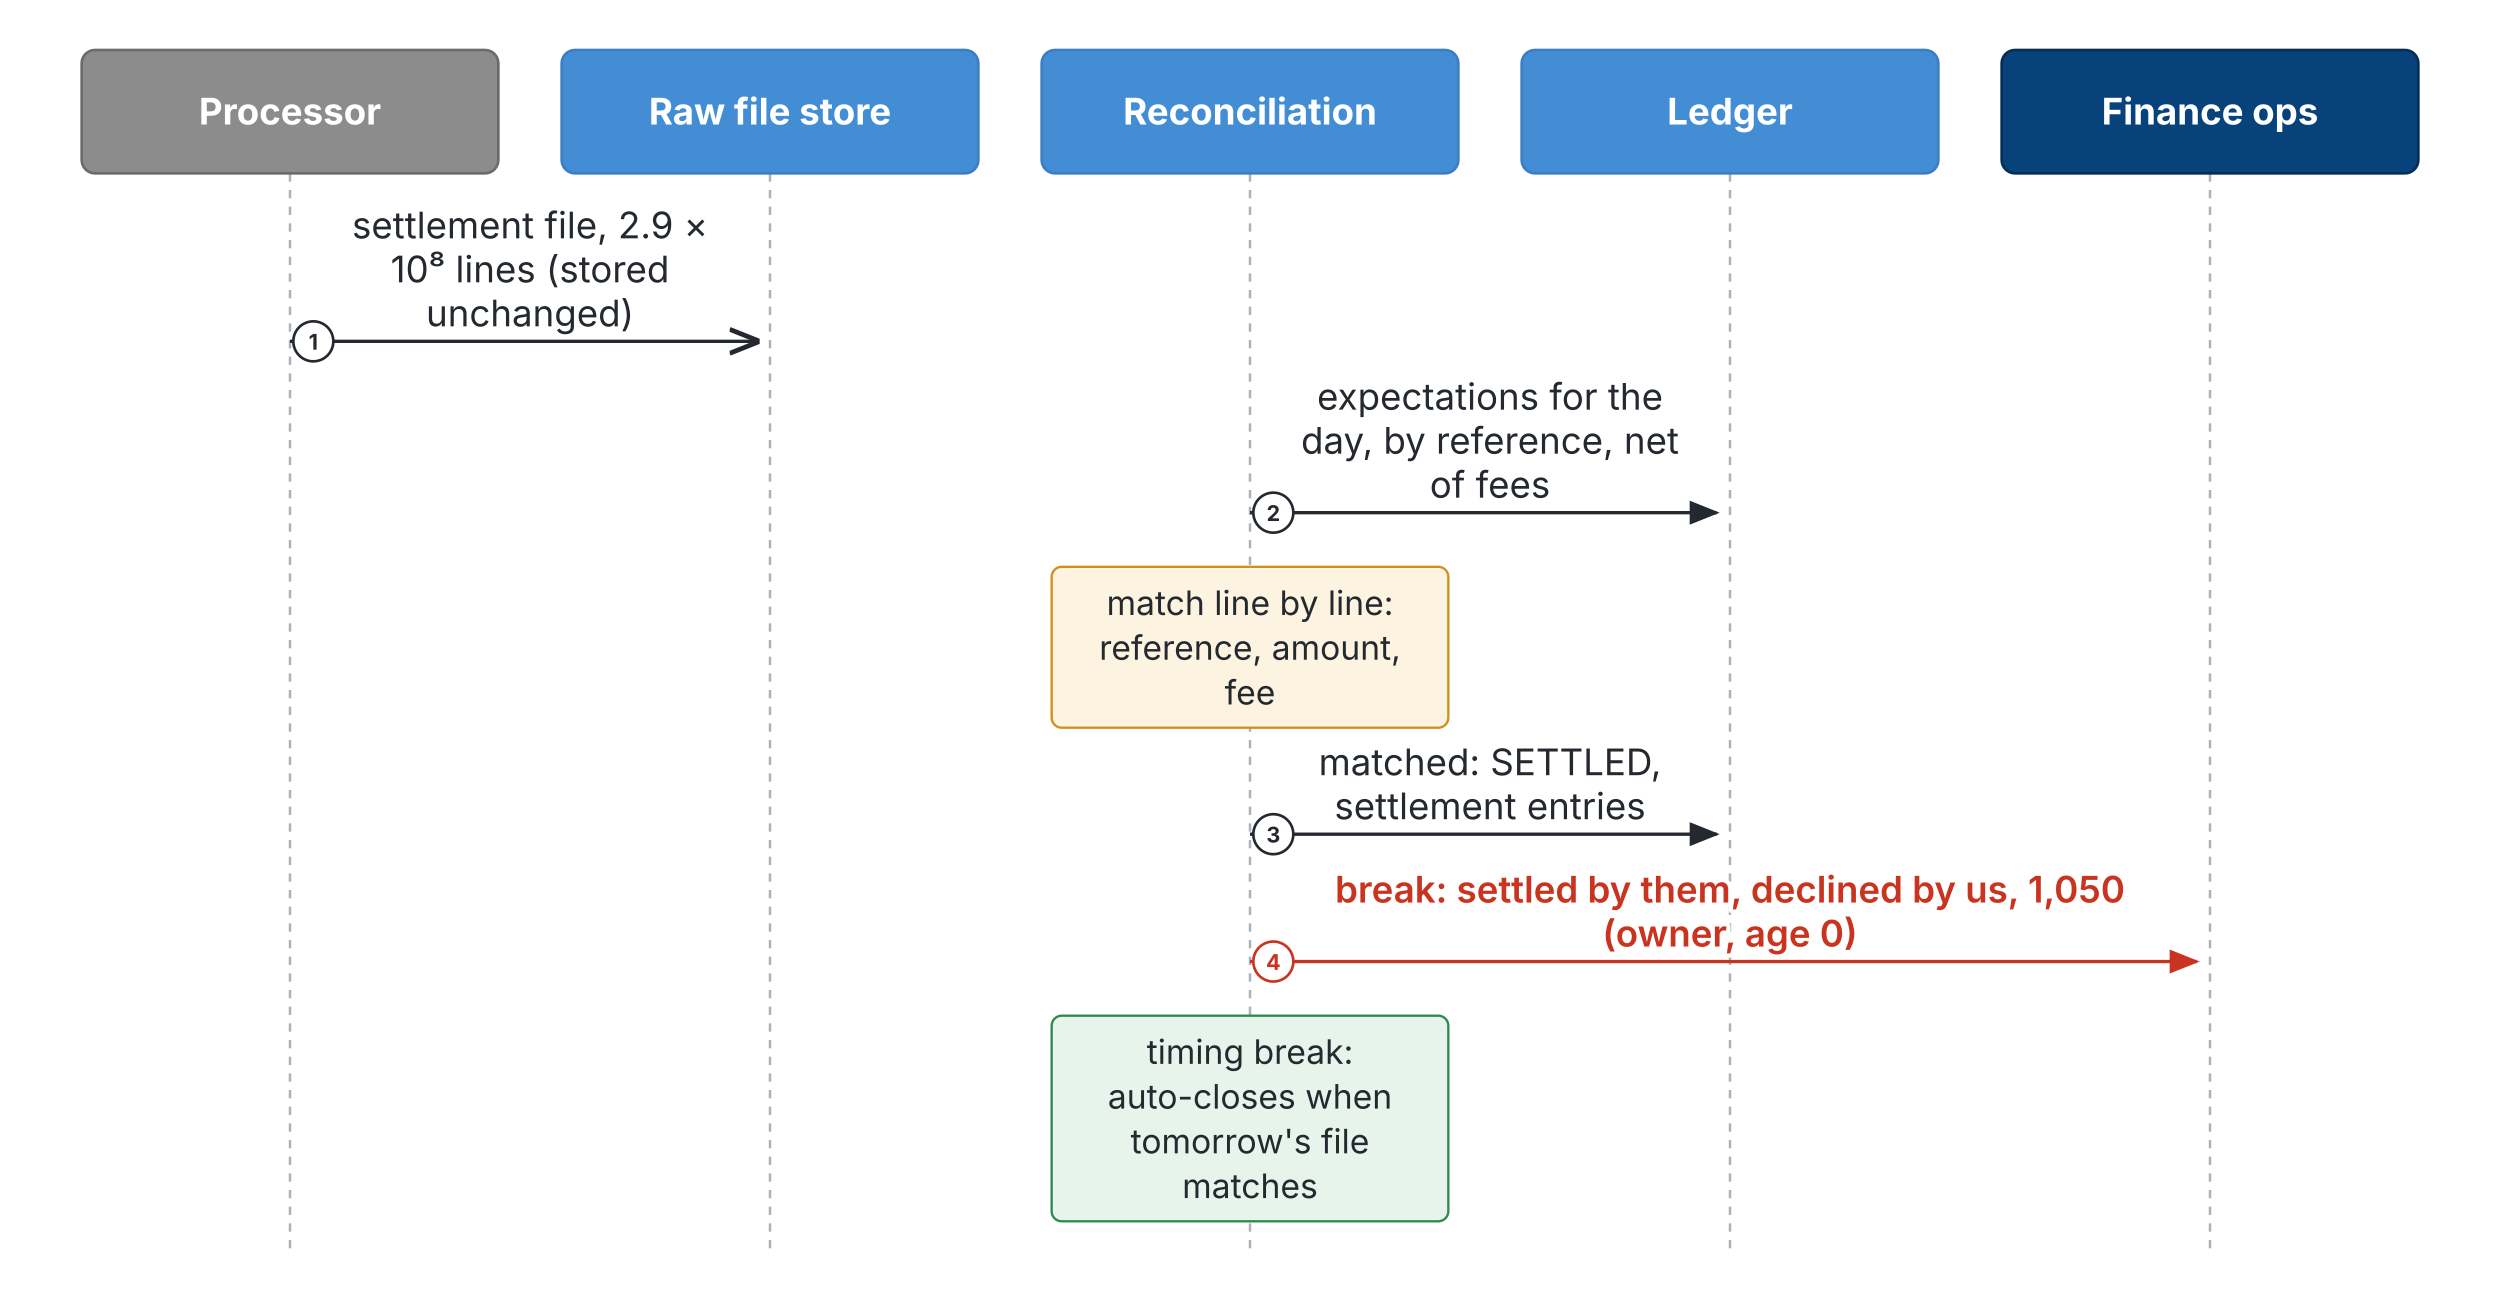
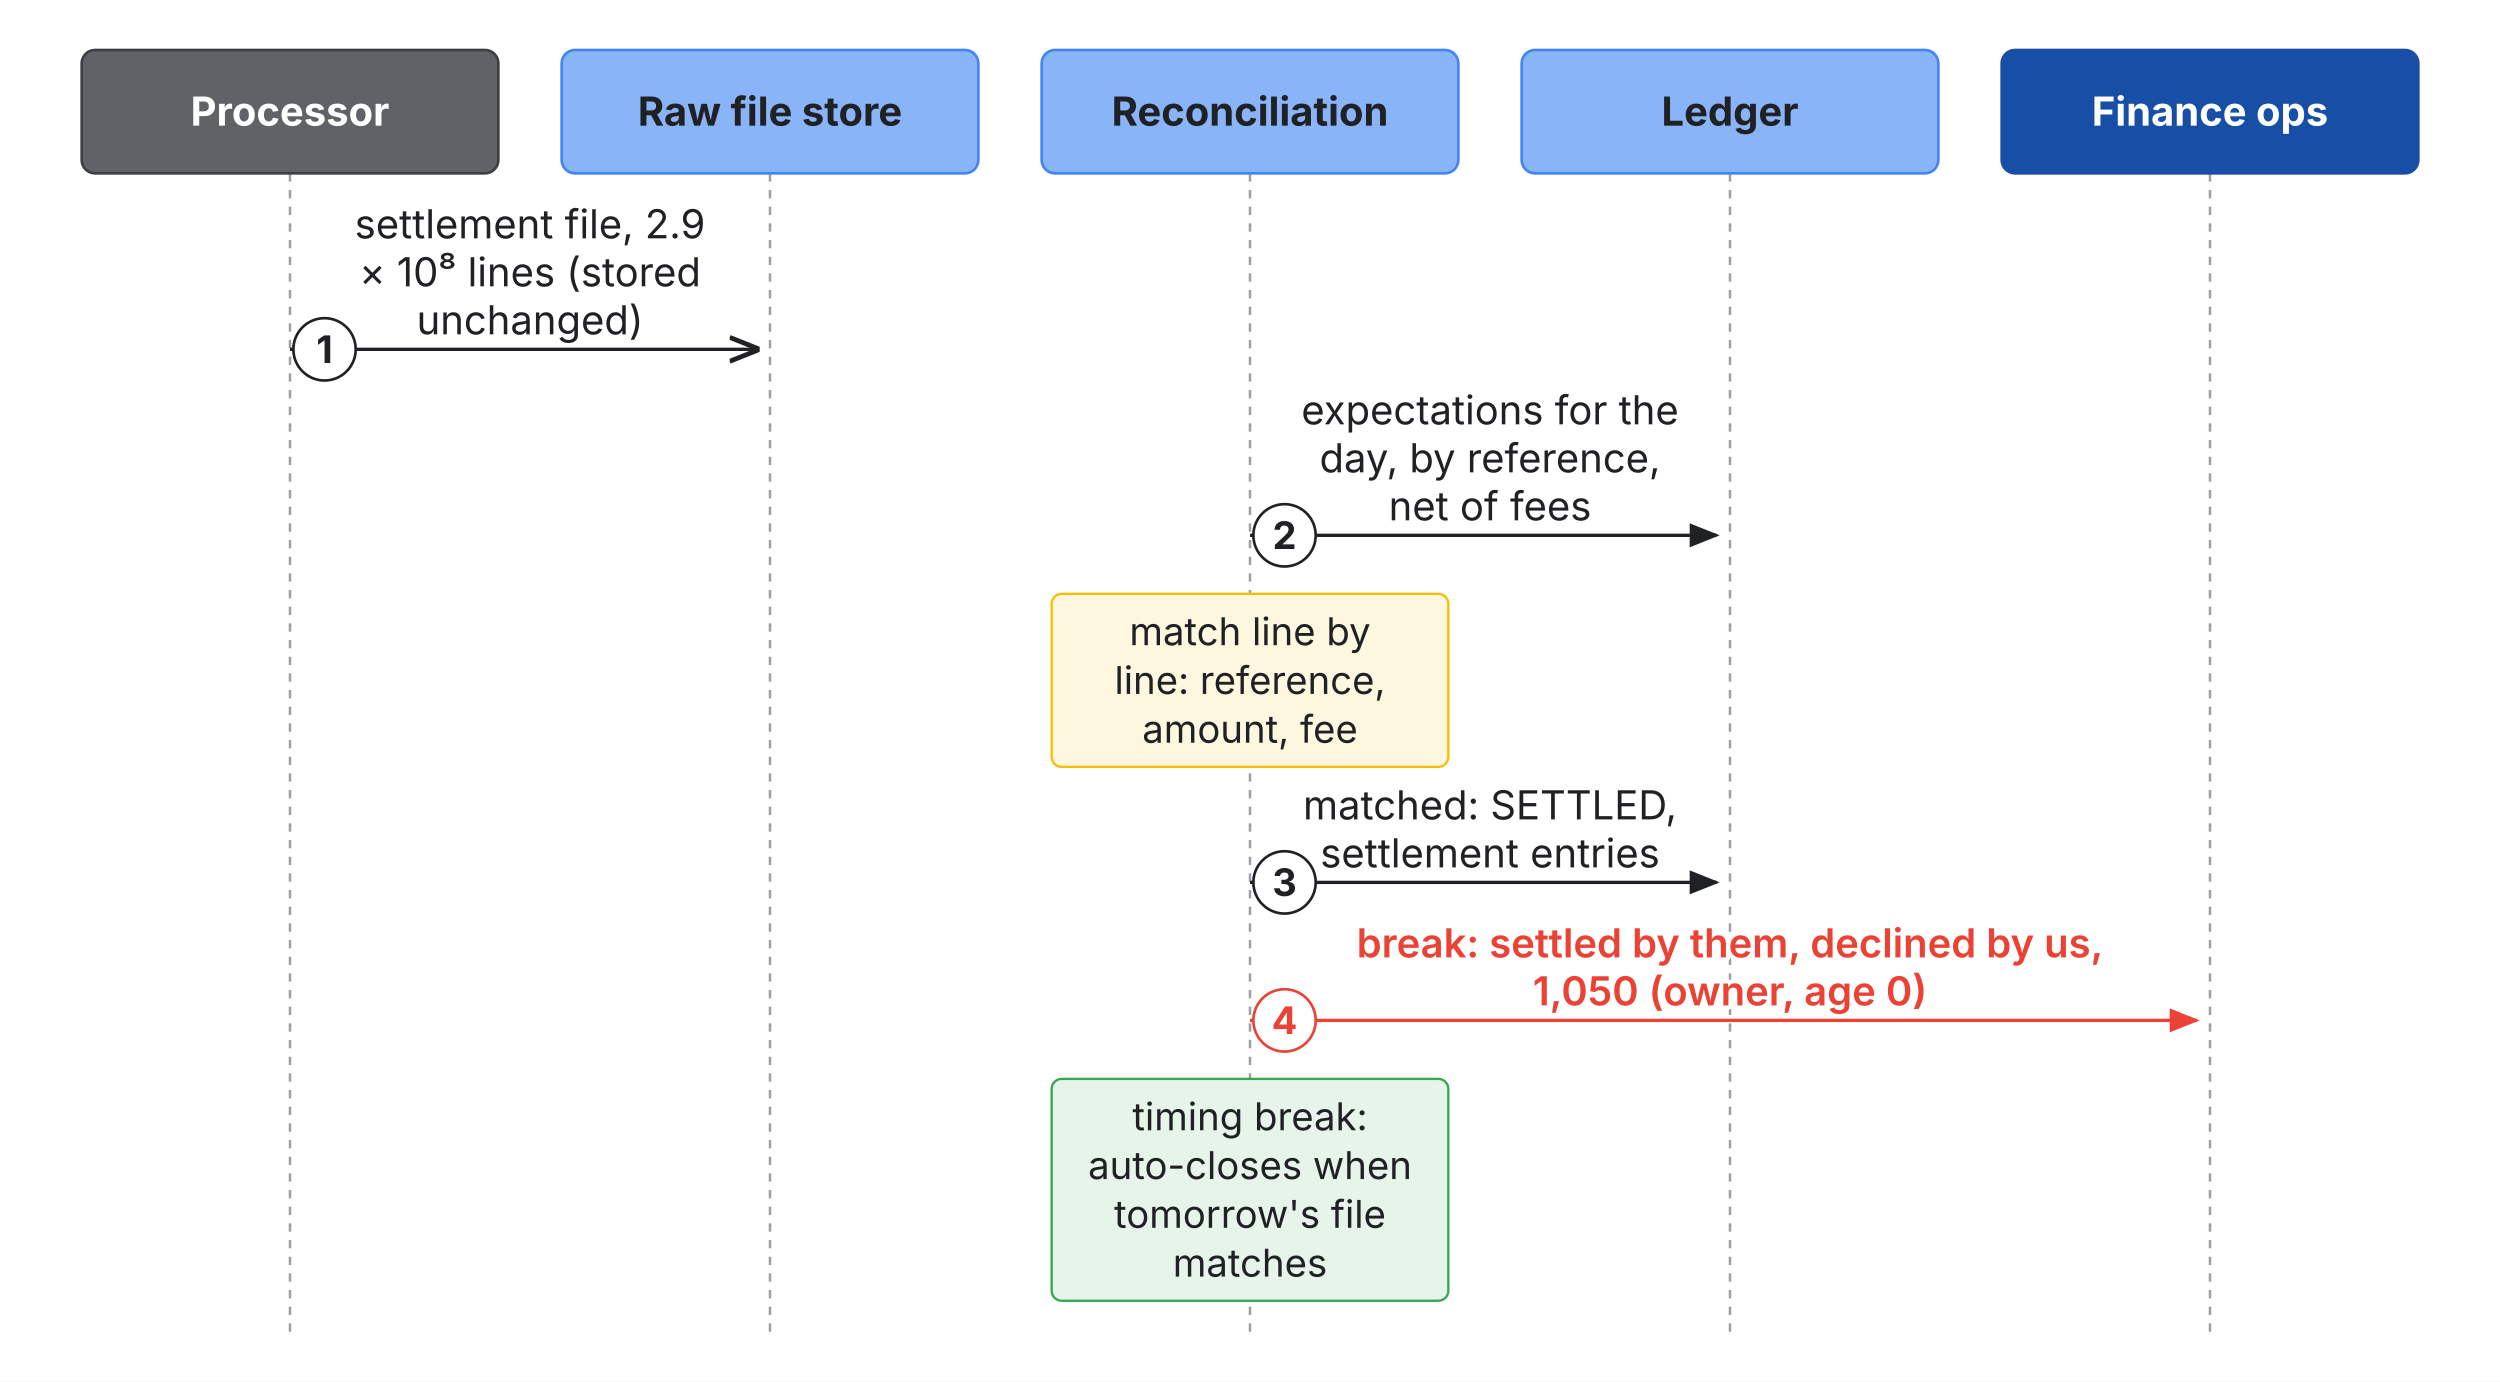
- <svg xmlns="http://www.w3.org/2000/svg" class="seq" viewBox="0 0 1500 780" width="1500" height="780">
+ <svg xmlns="http://www.w3.org/2000/svg" class="seq" viewBox="0 0 1500 829" width="1500" height="829">
  <defs>
-     <marker id="sq-f-24292f" viewBox="0 0 10 10" refX="9" refY="5" markerWidth="9" markerHeight="9" orient="auto">
-       <path d="M0,1 L10,5 L0,9 z" fill="#24292f" />
+     <marker id="sq-f-ea4335" viewBox="0 0 10 10" refX="9" refY="5" markerWidth="9" markerHeight="9" orient="auto">
+       <path d="M0,1 L10,5 L0,9 z" fill="#ea4335" />
    </marker>
-     <marker id="sq-o-24292f" viewBox="0 0 10 10" refX="9" refY="5" markerWidth="9" markerHeight="9" orient="auto">
-       <path d="M0,1 L10,5 L0,9" fill="none" stroke="#24292f" stroke-width="1.6" />
+     <marker id="sq-o-ea4335" viewBox="0 0 10 10" refX="9" refY="5" markerWidth="9" markerHeight="9" orient="auto">
+       <path d="M0,1 L10,5 L0,9" fill="none" stroke="#ea4335" stroke-width="1.6" />
    </marker>
-     <marker id="sq-f-2d8a4e" viewBox="0 0 10 10" refX="9" refY="5" markerWidth="9" markerHeight="9" orient="auto">
-       <path d="M0,1 L10,5 L0,9 z" fill="#2d8a4e" />
+     <marker id="sq-f-34a853" viewBox="0 0 10 10" refX="9" refY="5" markerWidth="9" markerHeight="9" orient="auto">
+       <path d="M0,1 L10,5 L0,9 z" fill="#34a853" />
    </marker>
-     <marker id="sq-o-2d8a4e" viewBox="0 0 10 10" refX="9" refY="5" markerWidth="9" markerHeight="9" orient="auto">
-       <path d="M0,1 L10,5 L0,9" fill="none" stroke="#2d8a4e" stroke-width="1.6" />
+     <marker id="sq-o-34a853" viewBox="0 0 10 10" refX="9" refY="5" markerWidth="9" markerHeight="9" orient="auto">
+       <path d="M0,1 L10,5 L0,9" fill="none" stroke="#34a853" stroke-width="1.6" />
    </marker>
-     <marker id="sq-f-c8341f" viewBox="0 0 10 10" refX="9" refY="5" markerWidth="9" markerHeight="9" orient="auto">
-       <path d="M0,1 L10,5 L0,9 z" fill="#c8341f" />
+     <marker id="sq-f-202124" viewBox="0 0 10 10" refX="9" refY="5" markerWidth="9" markerHeight="9" orient="auto">
+       <path d="M0,1 L10,5 L0,9 z" fill="#202124" />
    </marker>
-     <marker id="sq-o-c8341f" viewBox="0 0 10 10" refX="9" refY="5" markerWidth="9" markerHeight="9" orient="auto">
-       <path d="M0,1 L10,5 L0,9" fill="none" stroke="#c8341f" stroke-width="1.6" />
+     <marker id="sq-o-202124" viewBox="0 0 10 10" refX="9" refY="5" markerWidth="9" markerHeight="9" orient="auto">
+       <path d="M0,1 L10,5 L0,9" fill="none" stroke="#202124" stroke-width="1.6" />
    </marker>
  </defs>
-   <rect width="1500" height="780" fill="#ffffff" />
-   <line x1="174.0" y1="104" x2="174.0" y2="750.28" stroke="#aab3bd" stroke-width="1.5" stroke-dasharray="5 5" />
-   <rect x="49.0" y="30" width="250" height="74" rx="8" fill="#8c8c8c" stroke="#6b6b6b" stroke-width="1.6" />
-   <text x="174.0" y="74.7" text-anchor="middle" font-family="Inter, Helvetica, Arial, sans-serif" font-size="22" font-weight="700" fill="#ffffff">Processor</text>
-   <line x1="462.0" y1="104" x2="462.0" y2="750.28" stroke="#aab3bd" stroke-width="1.5" stroke-dasharray="5 5" />
-   <rect x="337.0" y="30" width="250" height="74" rx="8" fill="#438dd5" stroke="#3c7fc0" stroke-width="1.6" />
-   <text x="462.0" y="74.7" text-anchor="middle" font-family="Inter, Helvetica, Arial, sans-serif" font-size="22" font-weight="700" fill="#ffffff">Raw file store</text>
-   <line x1="750.0" y1="104" x2="750.0" y2="750.28" stroke="#aab3bd" stroke-width="1.5" stroke-dasharray="5 5" />
-   <rect x="625.0" y="30" width="250" height="74" rx="8" fill="#438dd5" stroke="#3c7fc0" stroke-width="1.6" />
-   <text x="750.0" y="74.7" text-anchor="middle" font-family="Inter, Helvetica, Arial, sans-serif" font-size="22" font-weight="700" fill="#ffffff">Reconciliation</text>
-   <line x1="1038.0" y1="104" x2="1038.0" y2="750.28" stroke="#aab3bd" stroke-width="1.5" stroke-dasharray="5 5" />
-   <rect x="913.0" y="30" width="250" height="74" rx="8" fill="#438dd5" stroke="#3c7fc0" stroke-width="1.6" />
-   <text x="1038.0" y="74.7" text-anchor="middle" font-family="Inter, Helvetica, Arial, sans-serif" font-size="22" font-weight="700" fill="#ffffff">Ledger</text>
-   <line x1="1326.0" y1="104" x2="1326.0" y2="750.28" stroke="#aab3bd" stroke-width="1.5" stroke-dasharray="5 5" />
-   <rect x="1201.0" y="30" width="250" height="74" rx="8" fill="#08427b" stroke="#052e56" stroke-width="1.6" />
-   <text x="1326.0" y="74.7" text-anchor="middle" font-family="Inter, Helvetica, Arial, sans-serif" font-size="22" font-weight="700" fill="#ffffff">Finance ops</text>
-   <line x1="174.0" y1="204.8" x2="454.0" y2="204.8" stroke="#24292f" stroke-width="2" marker-end="url(#sq-o-24292f)" />
-   <circle cx="188.0" cy="204.8" r="12" fill="#ffffff" stroke="#24292f" stroke-width="1.6" />
-   <text x="188.0" y="209.8" text-anchor="middle" font-family="Inter, Helvetica, Arial, sans-serif" font-size="13" font-weight="700" fill="#24292f">1</text>
-   <text x="318.0" y="143.0" text-anchor="middle" font-family="Inter, Helvetica, Arial, sans-serif" font-size="22" fill="#24292f" font-weight="400" paint-order="stroke" stroke="#ffffff" stroke-width="5" stroke-linejoin="round">settlement file, 2.9 ×</text>
-   <text x="318.0" y="169.4" text-anchor="middle" font-family="Inter, Helvetica, Arial, sans-serif" font-size="22" fill="#24292f" font-weight="400" paint-order="stroke" stroke="#ffffff" stroke-width="5" stroke-linejoin="round">10⁸ lines (stored</text>
-   <text x="318.0" y="195.8" text-anchor="middle" font-family="Inter, Helvetica, Arial, sans-serif" font-size="22" fill="#24292f" font-weight="400" paint-order="stroke" stroke="#ffffff" stroke-width="5" stroke-linejoin="round">unchanged)</text>
-   <line x1="750.0" y1="307.6" x2="1030.0" y2="307.6" stroke="#24292f" stroke-width="2" marker-end="url(#sq-f-24292f)" />
-   <circle cx="764.0" cy="307.6" r="12" fill="#ffffff" stroke="#24292f" stroke-width="1.6" />
-   <text x="764.0" y="312.6" text-anchor="middle" font-family="Inter, Helvetica, Arial, sans-serif" font-size="13" font-weight="700" fill="#24292f">2</text>
-   <text x="894.0" y="245.8" text-anchor="middle" font-family="Inter, Helvetica, Arial, sans-serif" font-size="22" fill="#24292f" font-weight="400" paint-order="stroke" stroke="#ffffff" stroke-width="5" stroke-linejoin="round">expectations for the</text>
-   <text x="894.0" y="272.2" text-anchor="middle" font-family="Inter, Helvetica, Arial, sans-serif" font-size="22" fill="#24292f" font-weight="400" paint-order="stroke" stroke="#ffffff" stroke-width="5" stroke-linejoin="round">day, by reference, net</text>
-   <text x="894.0" y="298.6" text-anchor="middle" font-family="Inter, Helvetica, Arial, sans-serif" font-size="22" fill="#24292f" font-weight="400" paint-order="stroke" stroke="#ffffff" stroke-width="5" stroke-linejoin="round">of fees</text>
-   <rect x="631.0" y="340.1" width="238.0" height="96.52" rx="6" fill="#fdf3e1" stroke="#d18f1c" stroke-width="1.4" />
-   <text x="750.0" y="369.0" text-anchor="middle" font-family="Inter, Helvetica, Arial, sans-serif" font-size="20.2" fill="#24292f">match line by line:</text>
-   <text x="750.0" y="395.84" text-anchor="middle" font-family="Inter, Helvetica, Arial, sans-serif" font-size="20.2" fill="#24292f">reference, amount,</text>
-   <text x="750.0" y="422.68" text-anchor="middle" font-family="Inter, Helvetica, Arial, sans-serif" font-size="20.2" fill="#24292f">fee</text>
-   <line x1="750.0" y1="500.52" x2="1030.0" y2="500.52" stroke="#24292f" stroke-width="2" marker-end="url(#sq-f-24292f)" />
-   <circle cx="764.0" cy="500.52" r="12" fill="#ffffff" stroke="#24292f" stroke-width="1.6" />
-   <text x="764.0" y="505.52" text-anchor="middle" font-family="Inter, Helvetica, Arial, sans-serif" font-size="13" font-weight="700" fill="#24292f">3</text>
-   <text x="894.0" y="465.12" text-anchor="middle" font-family="Inter, Helvetica, Arial, sans-serif" font-size="22" fill="#24292f" font-weight="400" paint-order="stroke" stroke="#ffffff" stroke-width="5" stroke-linejoin="round">matched: SETTLED,</text>
-   <text x="894.0" y="491.52" text-anchor="middle" font-family="Inter, Helvetica, Arial, sans-serif" font-size="22" fill="#24292f" font-weight="400" paint-order="stroke" stroke="#ffffff" stroke-width="5" stroke-linejoin="round">settlement entries</text>
-   <line x1="750.0" y1="576.92" x2="1318.0" y2="576.92" stroke="#c8341f" stroke-width="2" marker-end="url(#sq-f-c8341f)" />
-   <circle cx="764.0" cy="576.92" r="12" fill="#ffffff" stroke="#c8341f" stroke-width="1.6" />
-   <text x="764.0" y="581.92" text-anchor="middle" font-family="Inter, Helvetica, Arial, sans-serif" font-size="13" font-weight="700" fill="#c8341f">4</text>
-   <text x="1038.0" y="541.52" text-anchor="middle" font-family="Inter, Helvetica, Arial, sans-serif" font-size="22" fill="#c8341f" font-weight="600" paint-order="stroke" stroke="#ffffff" stroke-width="5" stroke-linejoin="round">break: settled by them, declined by us, 1,050</text>
-   <text x="1038.0" y="567.92" text-anchor="middle" font-family="Inter, Helvetica, Arial, sans-serif" font-size="22" fill="#c8341f" font-weight="600" paint-order="stroke" stroke="#ffffff" stroke-width="5" stroke-linejoin="round">(owner, age 0)</text>
-   <rect x="631.0" y="609.42" width="238.0" height="123.36" rx="6" fill="#e7f4ec" stroke="#2d8a4e" stroke-width="1.4" />
-   <text x="750.0" y="638.32" text-anchor="middle" font-family="Inter, Helvetica, Arial, sans-serif" font-size="20.2" fill="#24292f">timing break:</text>
-   <text x="750.0" y="665.16" text-anchor="middle" font-family="Inter, Helvetica, Arial, sans-serif" font-size="20.2" fill="#24292f">auto-closes when</text>
-   <text x="750.0" y="692.0" text-anchor="middle" font-family="Inter, Helvetica, Arial, sans-serif" font-size="20.2" fill="#24292f">tomorrow's file</text>
-   <text x="750.0" y="718.84" text-anchor="middle" font-family="Inter, Helvetica, Arial, sans-serif" font-size="20.2" fill="#24292f">matches</text>
+   <rect width="1500" height="829" fill="#ffffff" />
+   <g data-k="p:pr">
+     <line x1="174.0" y1="104" x2="174.0" y2="799.36" stroke="#9aa0a6" stroke-width="1.5" stroke-dasharray="5 5" />
+     <rect x="49.0" y="30" width="250" height="74" rx="8" fill="#5f6368" stroke="#3c4043" stroke-width="1.6" />
+     <text x="174.0" y="75.4" text-anchor="middle" font-family="Inter, Roboto, sans-serif" font-size="24" font-weight="700" fill="#ffffff">Processor</text>
+   </g>
+   <g data-k="p:st">
+     <line x1="462.0" y1="104" x2="462.0" y2="799.36" stroke="#9aa0a6" stroke-width="1.5" stroke-dasharray="5 5" />
+     <rect x="337.0" y="30" width="250" height="74" rx="8" fill="#8ab4f8" stroke="#4285f4" stroke-width="1.6" />
+     <text x="462.0" y="75.4" text-anchor="middle" font-family="Inter, Roboto, sans-serif" font-size="24" font-weight="700" fill="#202124">Raw file store</text>
+   </g>
+   <g data-k="p:rc">
+     <line x1="750.0" y1="104" x2="750.0" y2="799.36" stroke="#9aa0a6" stroke-width="1.5" stroke-dasharray="5 5" />
+     <rect x="625.0" y="30" width="250" height="74" rx="8" fill="#8ab4f8" stroke="#4285f4" stroke-width="1.6" />
+     <text x="750.0" y="75.4" text-anchor="middle" font-family="Inter, Roboto, sans-serif" font-size="24" font-weight="700" fill="#202124">Reconciliation</text>
+   </g>
+   <g data-k="p:lg">
+     <line x1="1038.0" y1="104" x2="1038.0" y2="799.36" stroke="#9aa0a6" stroke-width="1.5" stroke-dasharray="5 5" />
+     <rect x="913.0" y="30" width="250" height="74" rx="8" fill="#8ab4f8" stroke="#4285f4" stroke-width="1.6" />
+     <text x="1038.0" y="75.4" text-anchor="middle" font-family="Inter, Roboto, sans-serif" font-size="24" font-weight="700" fill="#202124">Ledger</text>
+   </g>
+   <g data-k="p:fo">
+     <line x1="1326.0" y1="104" x2="1326.0" y2="799.36" stroke="#9aa0a6" stroke-width="1.5" stroke-dasharray="5 5" />
+     <rect x="1201.0" y="30" width="250" height="74" rx="8" fill="#174ea6" stroke="#174ea6" stroke-width="1.6" />
+     <text x="1326.0" y="75.4" text-anchor="middle" font-family="Inter, Roboto, sans-serif" font-size="24" font-weight="700" fill="#ffffff">Finance ops</text>
+   </g>
+   <g data-k="s:0">
+     <line x1="174.0" y1="209.6" x2="454.0" y2="209.6" stroke="#202124" stroke-width="2" marker-end="url(#sq-o-202124)" />
+     <circle cx="194.72" cy="209.6" r="18.7" fill="#ffffff" stroke="#202124" stroke-width="1.6" />
+     <text x="194.72" y="217.8" text-anchor="middle" font-family="Inter, Roboto, sans-serif" font-size="22.8" font-weight="700" fill="#202124">1</text>
+     <text x="318.0" y="143.0" text-anchor="middle" font-family="Inter, Roboto, sans-serif" font-size="24" fill="#202124" font-weight="400" paint-order="stroke" stroke="#ffffff" stroke-width="5" stroke-linejoin="round">settlement file, 2.9</text>
+     <text x="318.0" y="171.8" text-anchor="middle" font-family="Inter, Roboto, sans-serif" font-size="24" fill="#202124" font-weight="400" paint-order="stroke" stroke="#ffffff" stroke-width="5" stroke-linejoin="round">× 10⁸ lines (stored</text>
+     <text x="318.0" y="200.6" text-anchor="middle" font-family="Inter, Roboto, sans-serif" font-size="24" fill="#202124" font-weight="400" paint-order="stroke" stroke="#ffffff" stroke-width="5" stroke-linejoin="round">unchanged)</text>
+   </g>
+   <g data-k="s:1">
+     <line x1="750.0" y1="321.2" x2="1030.0" y2="321.2" stroke="#202124" stroke-width="2" marker-end="url(#sq-f-202124)" />
+     <circle cx="770.72" cy="321.2" r="18.7" fill="#ffffff" stroke="#202124" stroke-width="1.6" />
+     <text x="770.72" y="329.4" text-anchor="middle" font-family="Inter, Roboto, sans-serif" font-size="22.8" font-weight="700" fill="#202124">2</text>
+     <text x="894.0" y="254.6" text-anchor="middle" font-family="Inter, Roboto, sans-serif" font-size="24" fill="#202124" font-weight="400" paint-order="stroke" stroke="#ffffff" stroke-width="5" stroke-linejoin="round">expectations for the</text>
+     <text x="894.0" y="283.4" text-anchor="middle" font-family="Inter, Roboto, sans-serif" font-size="24" fill="#202124" font-weight="400" paint-order="stroke" stroke="#ffffff" stroke-width="5" stroke-linejoin="round">day, by reference,</text>
+     <text x="894.0" y="312.2" text-anchor="middle" font-family="Inter, Roboto, sans-serif" font-size="24" fill="#202124" font-weight="400" paint-order="stroke" stroke="#ffffff" stroke-width="5" stroke-linejoin="round">net of fees</text>
+   </g>
+   <g data-k="s:2">
+     <rect x="631.0" y="356.3" width="238.0" height="103.84" rx="6" fill="#fef7e0" stroke="#fbbc05" stroke-width="1.4" />
+     <text x="750.0" y="387.1" text-anchor="middle" font-family="Inter, Roboto, sans-serif" font-size="23.0" fill="#202124">match line by</text>
+     <text x="750.0" y="416.38" text-anchor="middle" font-family="Inter, Roboto, sans-serif" font-size="23.0" fill="#202124">line: reference,</text>
+     <text x="750.0" y="445.66" text-anchor="middle" font-family="Inter, Roboto, sans-serif" font-size="23.0" fill="#202124">amount, fee</text>
+   </g>
+   <g data-k="s:3">
+     <line x1="750.0" y1="529.44" x2="1030.0" y2="529.44" stroke="#202124" stroke-width="2" marker-end="url(#sq-f-202124)" />
+     <circle cx="770.72" cy="529.44" r="18.7" fill="#ffffff" stroke="#202124" stroke-width="1.6" />
+     <text x="770.72" y="537.6" text-anchor="middle" font-family="Inter, Roboto, sans-serif" font-size="22.8" font-weight="700" fill="#202124">3</text>
+     <text x="894.0" y="491.64" text-anchor="middle" font-family="Inter, Roboto, sans-serif" font-size="24" fill="#202124" font-weight="400" paint-order="stroke" stroke="#ffffff" stroke-width="5" stroke-linejoin="round">matched: SETTLED,</text>
+     <text x="894.0" y="520.44" text-anchor="middle" font-family="Inter, Roboto, sans-serif" font-size="24" fill="#202124" font-weight="400" paint-order="stroke" stroke="#ffffff" stroke-width="5" stroke-linejoin="round">settlement entries</text>
+   </g>
+   <g data-k="s:4">
+     <line x1="750.0" y1="612.24" x2="1318.0" y2="612.24" stroke="#ea4335" stroke-width="2" marker-end="url(#sq-f-ea4335)" />
+     <circle cx="770.72" cy="612.24" r="18.7" fill="#ffffff" stroke="#ea4335" stroke-width="1.6" />
+     <text x="770.72" y="620.4" text-anchor="middle" font-family="Inter, Roboto, sans-serif" font-size="22.8" font-weight="700" fill="#ea4335">4</text>
+     <text x="1038.0" y="574.44" text-anchor="middle" font-family="Inter, Roboto, sans-serif" font-size="24" fill="#ea4335" font-weight="600" paint-order="stroke" stroke="#ffffff" stroke-width="5" stroke-linejoin="round">break: settled by them, declined by us,</text>
+     <text x="1038.0" y="603.24" text-anchor="middle" font-family="Inter, Roboto, sans-serif" font-size="24" fill="#ea4335" font-weight="600" paint-order="stroke" stroke="#ffffff" stroke-width="5" stroke-linejoin="round">1,050 (owner, age 0)</text>
+   </g>
+   <g data-k="s:5">
+     <rect x="631.0" y="647.34" width="238.0" height="133.12" rx="6" fill="#e6f4ea" stroke="#34a853" stroke-width="1.4" />
+     <text x="750.0" y="678.14" text-anchor="middle" font-family="Inter, Roboto, sans-serif" font-size="23.0" fill="#202124">timing break:</text>
+     <text x="750.0" y="707.42" text-anchor="middle" font-family="Inter, Roboto, sans-serif" font-size="23.0" fill="#202124">auto-closes when</text>
+     <text x="750.0" y="736.7" text-anchor="middle" font-family="Inter, Roboto, sans-serif" font-size="23.0" fill="#202124">tomorrow's file</text>
+     <text x="750.0" y="765.98" text-anchor="middle" font-family="Inter, Roboto, sans-serif" font-size="23.0" fill="#202124">matches</text>
+   </g>
</svg>
